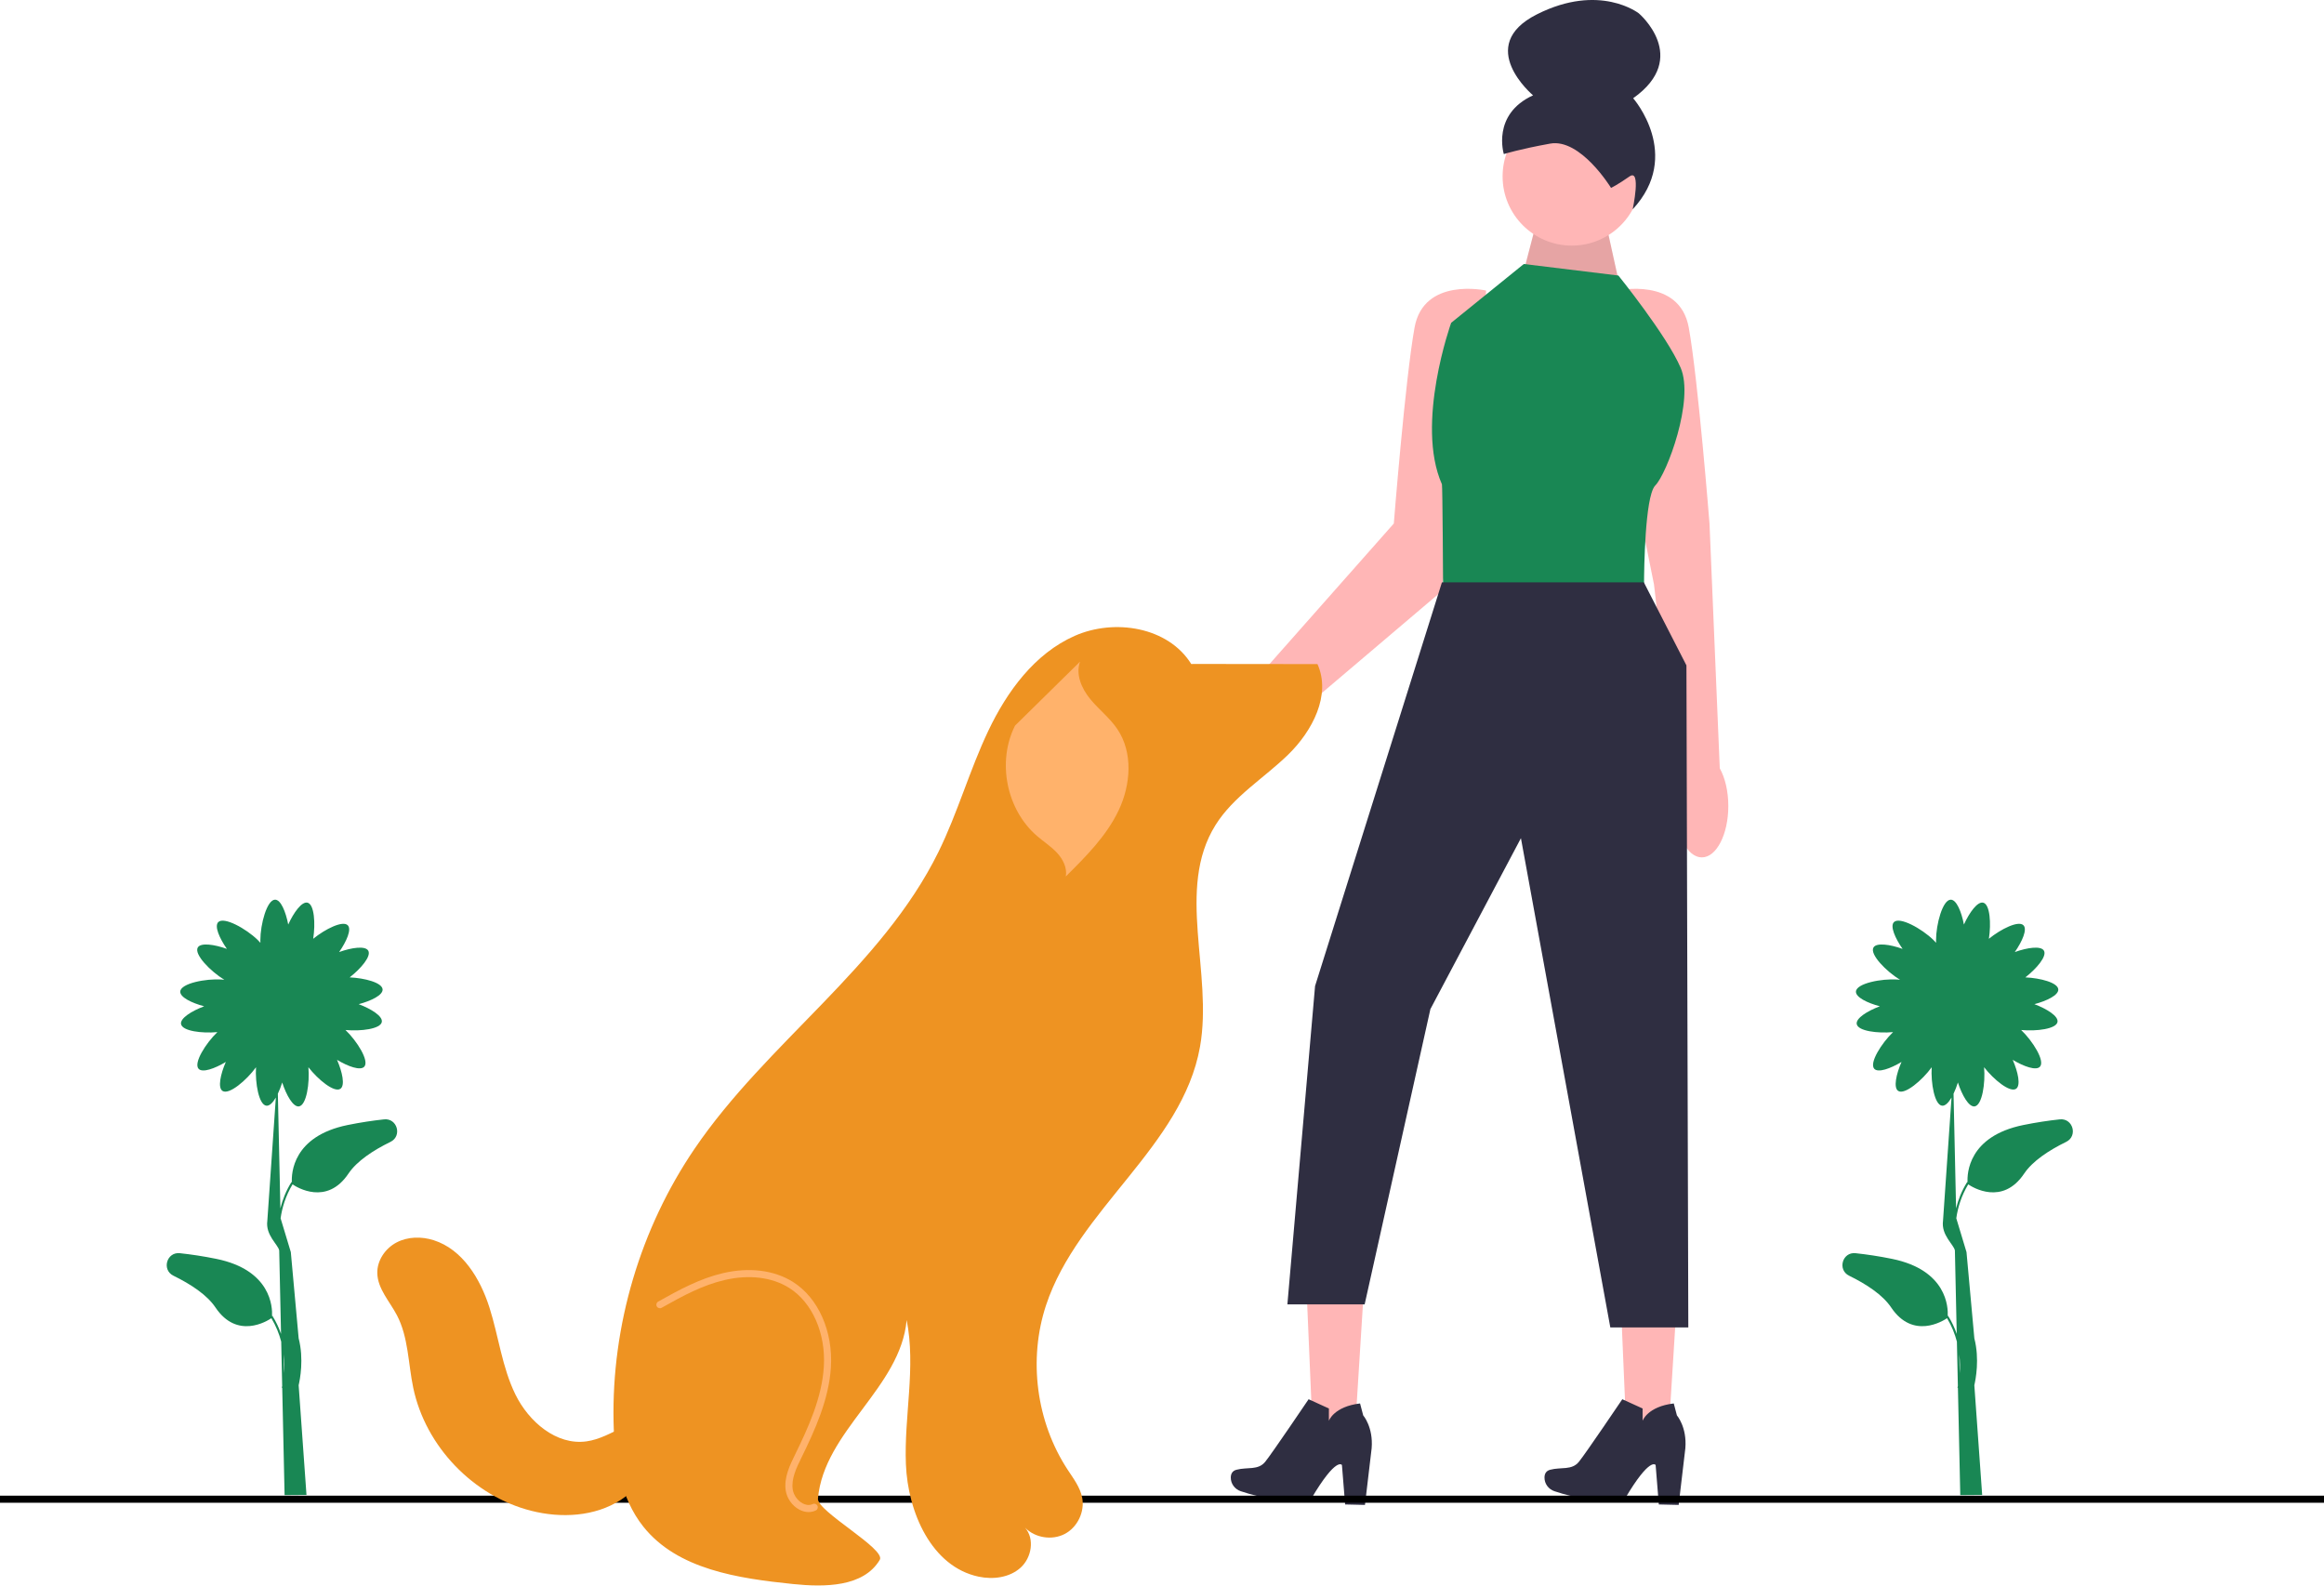
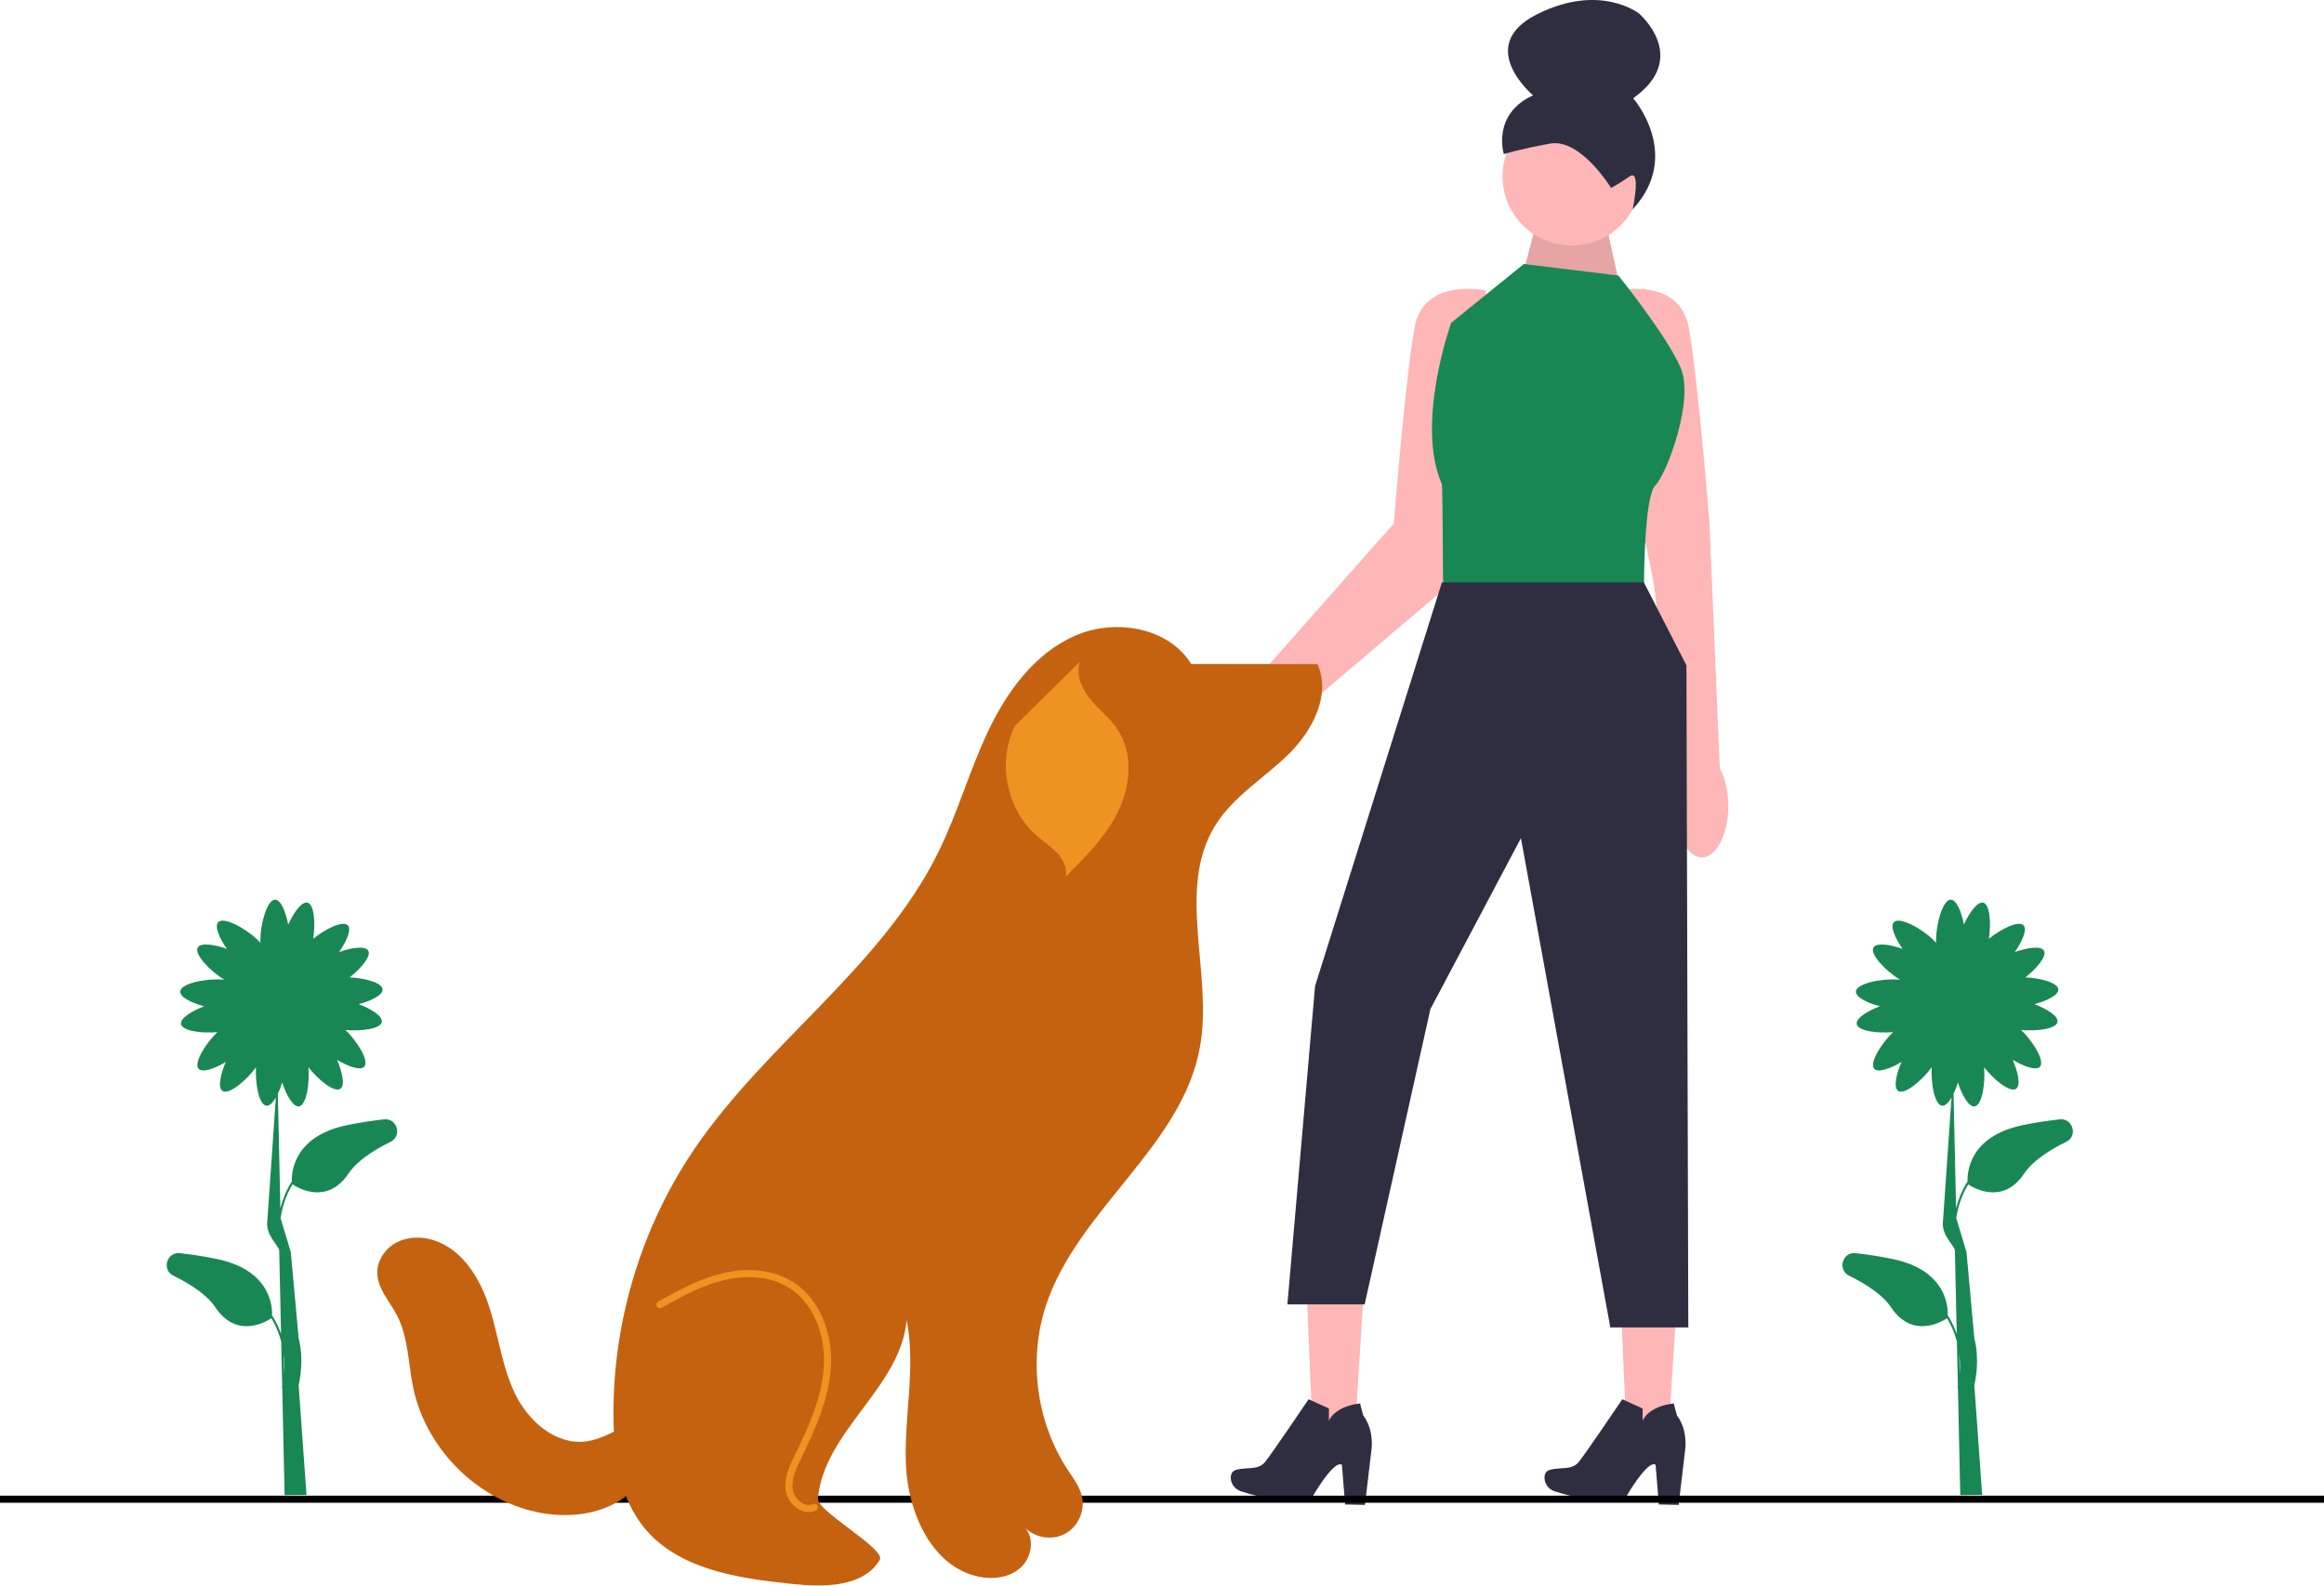
<svg xmlns="http://www.w3.org/2000/svg" width="656" height="447.506" viewBox="0 0 656 447.506">
  <path d="M108.401,315.946c-3.161,.34-6.609,.851-10.277,1.597-15.552,3.167-15.875,13.727-15.739,16.148l-.106-.066c-1.564,2.509-2.543,5.047-3.135,7.443l-.712-32.367c.461-.96,.88-2.049,1.229-3.165,1.164,3.585,3.073,6.972,4.718,6.747,2.139-.292,3.072-6.586,2.673-11.059,2.72,3.503,7.298,7.25,9.025,6.094,1.38-.923,.562-4.724-.945-8.179,3.139,1.891,6.616,3.134,7.695,1.933,1.472-1.639-2.056-7.231-5.309-10.352,4.355,.406,9.894-.288,10.257-2.27,.299-1.633-2.997-3.694-6.526-5.02,3.544-.934,6.858-2.563,6.748-4.173-.131-1.913-5.051-3.195-9.295-3.391,3.202-2.505,6.143-5.967,5.244-7.533-.827-1.44-4.674-.882-8.224,.386,2.101-3.003,3.578-6.387,2.453-7.546-1.401-1.443-6.374,1.047-9.767,3.8,.661-4.288,.327-9.701-1.597-10.19-1.609-.41-3.889,2.739-5.453,6.169-.691-3.599-2.09-7.016-3.704-7.016-2.3,0-4.164,6.934-4.164,11.451,0,.255,.007,.496,.018,.725-.231-.268-.495-.547-.797-.84-3.241-3.147-9.514-6.641-11.116-4.991-1.125,1.158,.352,4.542,2.453,7.546-3.55-1.268-7.397-1.826-8.224-.386-1.111,1.934,3.639,6.763,7.5,9.105-.232-.028-.476-.051-.735-.069-4.507-.308-11.552,1.08-11.708,3.375-.11,1.611,3.204,3.239,6.748,4.173-3.528,1.326-6.825,3.387-6.526,5.02,.363,1.982,5.902,2.676,10.257,2.27-3.253,3.122-6.781,8.713-5.309,10.352,1.079,1.201,4.556-.042,7.695-1.933-1.507,3.455-2.325,7.256-.945,8.179,1.824,1.22,6.825-3.026,9.463-6.679-.269,4.47,.801,10.61,2.923,10.852,.887,.101,1.828-.845,2.676-2.302l-2.404,34.79c-.562,4.052,3.032,6.695,3.353,8.364l.518,23.559c-.585-1.678-1.373-3.395-2.435-5.099l-.106,.066c.136-2.421-.187-12.982-15.739-16.148-3.668-.747-7.116-1.257-10.277-1.597-3.731-.401-5.187,4.706-1.816,6.356,4.881,2.389,9.473,5.399,11.867,8.964,6.119,9.114,14.574,3.845,15.776,3.027,1.343,2.235,2.223,4.487,2.779,6.629l.275,12.511c-.067,.296-.114,.462-.118,.474l.129,.038,.666,30.279,6.181-.05-2.211-30.949c.371-1.67,1.514-7.357,0-13.264l-2.211-24.317h0c-.005-.019,.125,.638,0,0l-2.884-9.555c.419-2.956,1.393-6.281,3.369-9.571,1.202,.818,9.657,6.086,15.776-3.027,2.393-3.565,6.985-6.575,11.867-8.964,3.371-1.65,1.915-6.757-1.816-6.356Zm-28.233,71.638l-.117-5.295c.235,2.002,.223,3.809,.117,5.295Z" fill="#198754" />
  <path d="M581.401,315.946c-3.161,.34-6.609,.851-10.277,1.597-15.552,3.167-15.875,13.727-15.739,16.148l-.106-.066c-1.564,2.509-2.543,5.047-3.135,7.443l-.712-32.367c.461-.96,.88-2.049,1.229-3.165,1.164,3.585,3.073,6.972,4.718,6.747,2.139-.292,3.072-6.586,2.673-11.059,2.72,3.503,7.298,7.25,9.025,6.094,1.38-.923,.562-4.724-.945-8.179,3.139,1.891,6.616,3.134,7.695,1.933,1.472-1.639-2.056-7.231-5.309-10.352,4.355,.406,9.894-.288,10.257-2.27,.299-1.633-2.997-3.694-6.526-5.02,3.544-.934,6.858-2.563,6.748-4.173-.131-1.913-5.051-3.195-9.295-3.391,3.202-2.505,6.143-5.967,5.244-7.533-.827-1.44-4.674-.882-8.224,.386,2.101-3.003,3.578-6.387,2.453-7.546-1.401-1.443-6.374,1.047-9.767,3.8,.661-4.288,.327-9.701-1.597-10.19-1.609-.41-3.889,2.739-5.453,6.169-.691-3.599-2.09-7.016-3.704-7.016-2.3,0-4.164,6.934-4.164,11.451,0,.255,.007,.496,.018,.725-.231-.268-.495-.547-.797-.84-3.241-3.147-9.514-6.641-11.116-4.991-1.125,1.158,.352,4.542,2.453,7.546-3.55-1.268-7.397-1.826-8.224-.386-1.111,1.934,3.639,6.763,7.5,9.105-.232-.028-.476-.051-.735-.069-4.507-.308-11.552,1.08-11.708,3.375-.11,1.611,3.204,3.239,6.748,4.173-3.528,1.326-6.825,3.387-6.526,5.02,.363,1.982,5.902,2.676,10.257,2.27-3.253,3.122-6.781,8.713-5.309,10.352,1.079,1.201,4.556-.042,7.695-1.933-1.507,3.455-2.325,7.256-.945,8.179,1.824,1.22,6.825-3.026,9.463-6.679-.269,4.47,.801,10.61,2.923,10.852,.887,.101,1.828-.845,2.676-2.302l-2.404,34.79c-.562,4.052,3.032,6.695,3.353,8.364l.518,23.559c-.585-1.678-1.373-3.395-2.435-5.099l-.106,.066c.136-2.421-.187-12.982-15.739-16.148-3.668-.747-7.116-1.257-10.277-1.597-3.731-.401-5.187,4.706-1.816,6.356,4.881,2.389,9.473,5.399,11.867,8.964,6.119,9.114,14.574,3.845,15.776,3.027,1.343,2.235,2.223,4.487,2.779,6.629l.275,12.511c-.067,.296-.114,.462-.118,.474l.129,.038,.666,30.279,6.181-.05-2.211-30.949c.371-1.67,1.514-7.357,0-13.264l-2.211-24.317h0c-.005-.019,.125,.638,0,0l-2.884-9.555c.419-2.956,1.393-6.281,3.369-9.571,1.202,.818,9.657,6.086,15.776-3.027,2.393-3.565,6.985-6.575,11.867-8.964,3.371-1.65,1.915-6.757-1.816-6.356Zm-28.233,71.638l-.117-5.295c.235,2.002,.223,3.809,.117,5.295Z" fill="#198754" />
  <path d="M485.443,216.857l-2.898-69.093s-3.255-41.019-5.86-55.343c-2.604-14.324-20.184-10.418-20.184-10.418l1.953,41.019,8.428,41.978,6.56,57.162c-.338,1.653-.529,3.451-.529,5.338,0,8.008,3.344,14.5,7.47,14.5s7.47-6.492,7.47-14.5c0-4.213-.931-7.994-2.409-10.643Z" fill="#ffb6b6" />
  <path d="M344.367,198.954c3.082-3.671,6.773-6.165,10.087-7.125l38.981-44.065s3.256-41.019,5.86-55.343c2.604-14.324,20.184-10.418,20.184-10.418l-1.953,41.019-11.069,44.275-45.613,38.725c-.797,1.451-1.773,2.902-2.943,4.295-5.549,6.61-13.077,9.424-16.815,6.286-3.737-3.138-2.268-11.039,3.281-17.649Z" fill="#ffb6b6" />
  <polygon points="430.131 76.469 434.653 59.085 452.269 58.238 457.539 82.2 430.131 76.469" fill="#ffb6b6" />
  <polygon points="430.131 76.469 434.653 59.085 452.269 58.238 457.539 82.2 430.131 76.469" opacity=".1" />
  <g>
    <polygon points="385.149 361.257 368.65 360.314 370.814 410.949 381.994 411.589 385.149 361.257" fill="#ffb6b6" />
    <path d="M369.384,394.939l5.729,2.613-.007,3.473s1.382-4.019,8.801-4.896l.886,3.367s2.877,3.303,2.384,9.276l-1.889,15.998-5.595-.129-.904-11.132s-1.541-2.526-8.641,9.477c0,0-7.821,1.971-19.931-2.09-1.665-.558-2.821-2.112-2.799-3.868,.012-.969,.391-1.864,1.605-2.185,3.092-.818,6.112,.219,8.109-2.249,1.997-2.468,12.252-17.656,12.252-17.656Z" fill="#2f2e41" />
  </g>
  <g>
    <polygon points="473.698 361.257 457.199 360.314 459.364 410.949 470.544 411.589 473.698 361.257" fill="#ffb6b6" />
    <path d="M457.934,394.939l5.729,2.613-.007,3.473s1.382-4.019,8.801-4.896l.886,3.367s2.877,3.303,2.384,9.276l-1.889,15.998-5.595-.129-.904-11.132s-1.541-2.526-8.641,9.477c0,0-7.821,1.971-19.931-2.09-1.665-.558-2.821-2.112-2.799-3.868,.012-.969,.391-1.864,1.605-2.185,3.092-.818,6.112,.219,8.109-2.249,1.997-2.468,12.252-17.656,12.252-17.656Z" fill="#2f2e41" />
  </g>
  <circle cx="443.675" cy="49.789" r="19.533" fill="#ffb6b6" />
  <path d="M454.752,53.036s-8.588-14.052-17.185-12.501c-8.597,1.551-13.078,2.951-13.078,2.951,0,0-3.501-11.204,8.252-16.579,0,0-16.633-13.926,1.094-22.863,17.727-8.937,28.758-.276,28.758-.276,0,0,14.672,12.443-1.595,23.958,0,0,14.079,16.038-.141,31.358,0,0,2.51-11.665-.905-9.274-3.415,2.391-5.201,3.225-5.201,3.225Z" fill="#2f2e41" />
  <path d="M456.826,77.771l-26.695-3.256-20.51,16.603s-10.2,28.421-2.604,45.577c.182,.411,.326,28.974,.326,28.974h56.717s-.055-19.441,2.112-26.483c.31-1.006,.665-1.759,1.071-2.166,3.256-3.256,11.069-24.091,7.162-33.206-3.907-9.115-17.58-26.044-17.58-26.044Z" fill="#198754" />
  <polygon points="407.017 164.367 371.207 278.309 363.394 368.161 385.205 368.161 403.762 284.82 429.316 236.578 454.548 374.672 476.564 374.672 476.034 187.807 464.014 164.367 407.017 164.367" fill="#2f2e41" />
  <rect y="422.157" width="656" height="2" fill="#000" />
  <g>
-     <path d="M336.264,187.428c-6.502-10.47-21.672-12.934-32.94-7.939-11.268,4.995-19.056,15.644-24.351,26.774-5.295,11.13-8.625,23.122-14.067,34.18-16.012,32.538-48.436,53.79-68.833,83.775-15.325,22.529-23.44,49.884-22.881,77.126,.214,10.435,1.902,21.412,8.413,29.568,9.665,12.106,26.778,14.589,42.187,16.183,8.951,.926,19.936,.9,24.546-6.828,1.823-3.057-17.771-13.721-17.456-17.267,1.696-19.133,23.344-31.283,25.04-50.415,2.66,13.331-.749,27.094-.211,40.678,.538,13.583,7.233,28.948,20.534,31.756,4.104,.867,8.739,.267,11.849-2.547,3.111-2.814,4.019-8.131,1.248-11.28,2.838,2.898,7.626,3.651,11.217,1.764,3.59-1.887,5.685-6.259,4.907-10.239-.572-2.927-2.461-5.39-4.097-7.884-8.862-13.51-11.17-31.115-6.092-46.453,8.978-27.114,38.46-44.812,43.454-72.933,3.709-20.884-6.873-44.548,4.356-62.543,5.06-8.109,13.653-13.222,20.506-19.885,6.853-6.664,12.212-16.859,8.29-25.576l-35.029-.038" fill="#EE9322" />
-     <path d="M228.238,426.786c-.872,0-1.765-.233-2.628-.696-1.989-1.066-3.488-3.175-3.821-5.372-.553-3.654,1.188-7.203,2.586-10.055,3.826-7.799,7.608-16.138,8.165-24.803,.609-9.46-3.229-18.229-9.776-22.341-4.866-3.055-11.363-3.84-18.292-2.21-6.138,1.443-11.652,4.394-17.71,7.817-.481,.272-1.091,.103-1.363-.379-.272-.48-.102-1.091,.379-1.362,5.966-3.371,11.85-6.521,18.236-8.023,7.455-1.752,14.491-.878,19.814,2.464,7.16,4.496,11.363,13.98,10.708,24.163-.581,9.03-4.451,17.576-8.366,25.555-1.342,2.737-2.864,5.839-2.404,8.875,.238,1.571,1.358,3.142,2.788,3.909,.697,.374,1.759,.71,2.862,.197,.501-.234,1.096-.017,1.329,.484s.017,1.096-.484,1.329c-.643,.3-1.326,.449-2.024,.449Z" fill="#FFB26B" />
-     <path d="M304.873,186.741c-1.309,3.586,.437,7.606,2.859,10.558,2.421,2.952,5.531,5.326,7.665,8.492,4.472,6.637,3.801,15.709,.365,22.937-3.436,7.227-9.229,13.018-14.911,18.654,.42-2.417-.802-4.856-2.467-6.657s-3.762-3.138-5.624-4.734c-8.672-7.434-11.385-20.982-6.244-31.183" fill="#FFB26B" />
-     <path d="M186.422,400.109c-7.346-.9-13.551,5.71-20.882,6.723-8.478,1.172-16.274-5.536-20.046-13.218-3.772-7.682-4.74-16.402-7.335-24.557-2.595-8.155-7.601-16.415-15.757-19.007-3.422-1.087-7.294-1.028-10.472,.641-3.179,1.669-5.509,5.077-5.429,8.667,.098,4.417,3.485,7.952,5.537,11.865,3.265,6.226,3.164,13.599,4.606,20.479,3.468,16.543,16.924,30.571,33.308,34.724,8.473,2.148,17.957,1.656,25.297-3.091s11.813-14.307,9.096-22.614" fill="#EE9322" />
+     <path d="M336.264,187.428c-6.502-10.47-21.672-12.934-32.94-7.939-11.268,4.995-19.056,15.644-24.351,26.774-5.295,11.13-8.625,23.122-14.067,34.18-16.012,32.538-48.436,53.79-68.833,83.775-15.325,22.529-23.44,49.884-22.881,77.126,.214,10.435,1.902,21.412,8.413,29.568,9.665,12.106,26.778,14.589,42.187,16.183,8.951,.926,19.936,.9,24.546-6.828,1.823-3.057-17.771-13.721-17.456-17.267,1.696-19.133,23.344-31.283,25.04-50.415,2.66,13.331-.749,27.094-.211,40.678,.538,13.583,7.233,28.948,20.534,31.756,4.104,.867,8.739,.267,11.849-2.547,3.111-2.814,4.019-8.131,1.248-11.28,2.838,2.898,7.626,3.651,11.217,1.764,3.59-1.887,5.685-6.259,4.907-10.239-.572-2.927-2.461-5.39-4.097-7.884-8.862-13.51-11.17-31.115-6.092-46.453,8.978-27.114,38.46-44.812,43.454-72.933,3.709-20.884-6.873-44.548,4.356-62.543,5.06-8.109,13.653-13.222,20.506-19.885,6.853-6.664,12.212-16.859,8.29-25.576l-35.029-.038" fill="#C46210" />
+     <path d="M228.238,426.786c-.872,0-1.765-.233-2.628-.696-1.989-1.066-3.488-3.175-3.821-5.372-.553-3.654,1.188-7.203,2.586-10.055,3.826-7.799,7.608-16.138,8.165-24.803,.609-9.46-3.229-18.229-9.776-22.341-4.866-3.055-11.363-3.84-18.292-2.21-6.138,1.443-11.652,4.394-17.71,7.817-.481,.272-1.091,.103-1.363-.379-.272-.48-.102-1.091,.379-1.362,5.966-3.371,11.85-6.521,18.236-8.023,7.455-1.752,14.491-.878,19.814,2.464,7.16,4.496,11.363,13.98,10.708,24.163-.581,9.03-4.451,17.576-8.366,25.555-1.342,2.737-2.864,5.839-2.404,8.875,.238,1.571,1.358,3.142,2.788,3.909,.697,.374,1.759,.71,2.862,.197,.501-.234,1.096-.017,1.329,.484s.017,1.096-.484,1.329c-.643,.3-1.326,.449-2.024,.449Z" fill="#EE9322" />
+     <path d="M304.873,186.741c-1.309,3.586,.437,7.606,2.859,10.558,2.421,2.952,5.531,5.326,7.665,8.492,4.472,6.637,3.801,15.709,.365,22.937-3.436,7.227-9.229,13.018-14.911,18.654,.42-2.417-.802-4.856-2.467-6.657s-3.762-3.138-5.624-4.734c-8.672-7.434-11.385-20.982-6.244-31.183" fill="#EE9322" />
+     <path d="M186.422,400.109c-7.346-.9-13.551,5.71-20.882,6.723-8.478,1.172-16.274-5.536-20.046-13.218-3.772-7.682-4.74-16.402-7.335-24.557-2.595-8.155-7.601-16.415-15.757-19.007-3.422-1.087-7.294-1.028-10.472,.641-3.179,1.669-5.509,5.077-5.429,8.667,.098,4.417,3.485,7.952,5.537,11.865,3.265,6.226,3.164,13.599,4.606,20.479,3.468,16.543,16.924,30.571,33.308,34.724,8.473,2.148,17.957,1.656,25.297-3.091s11.813-14.307,9.096-22.614" fill="#C46210" />
  </g>
</svg>
